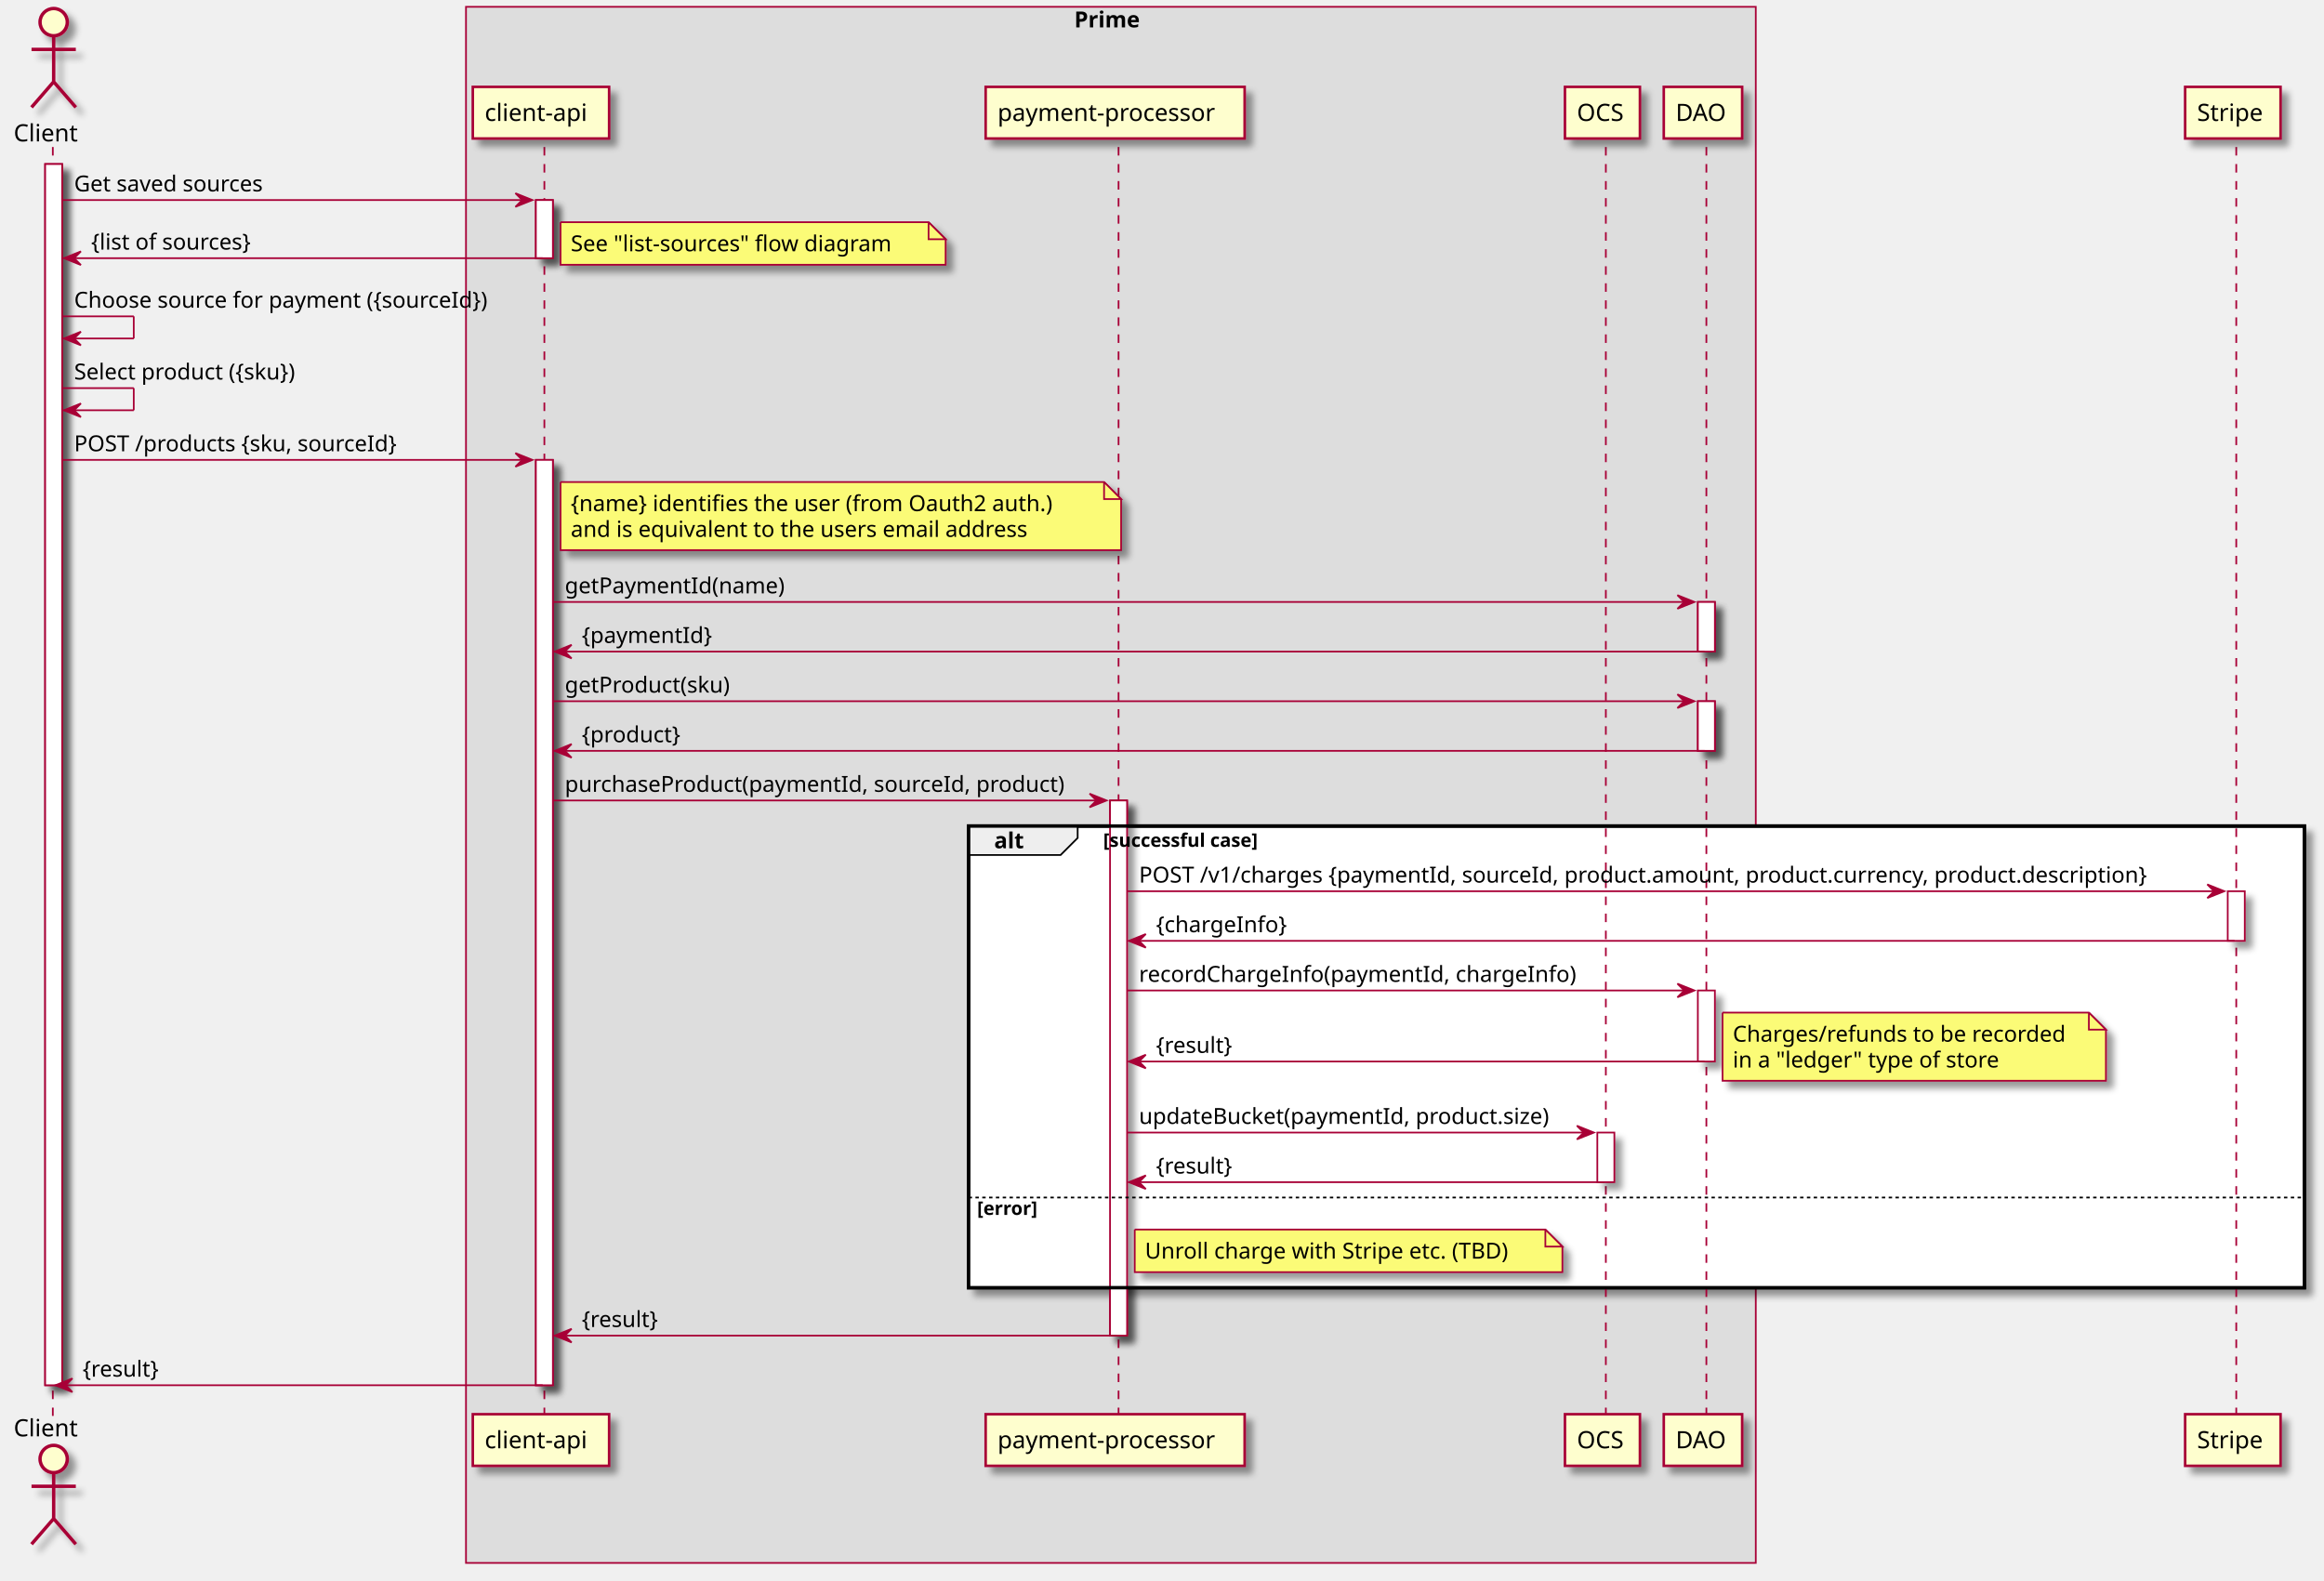
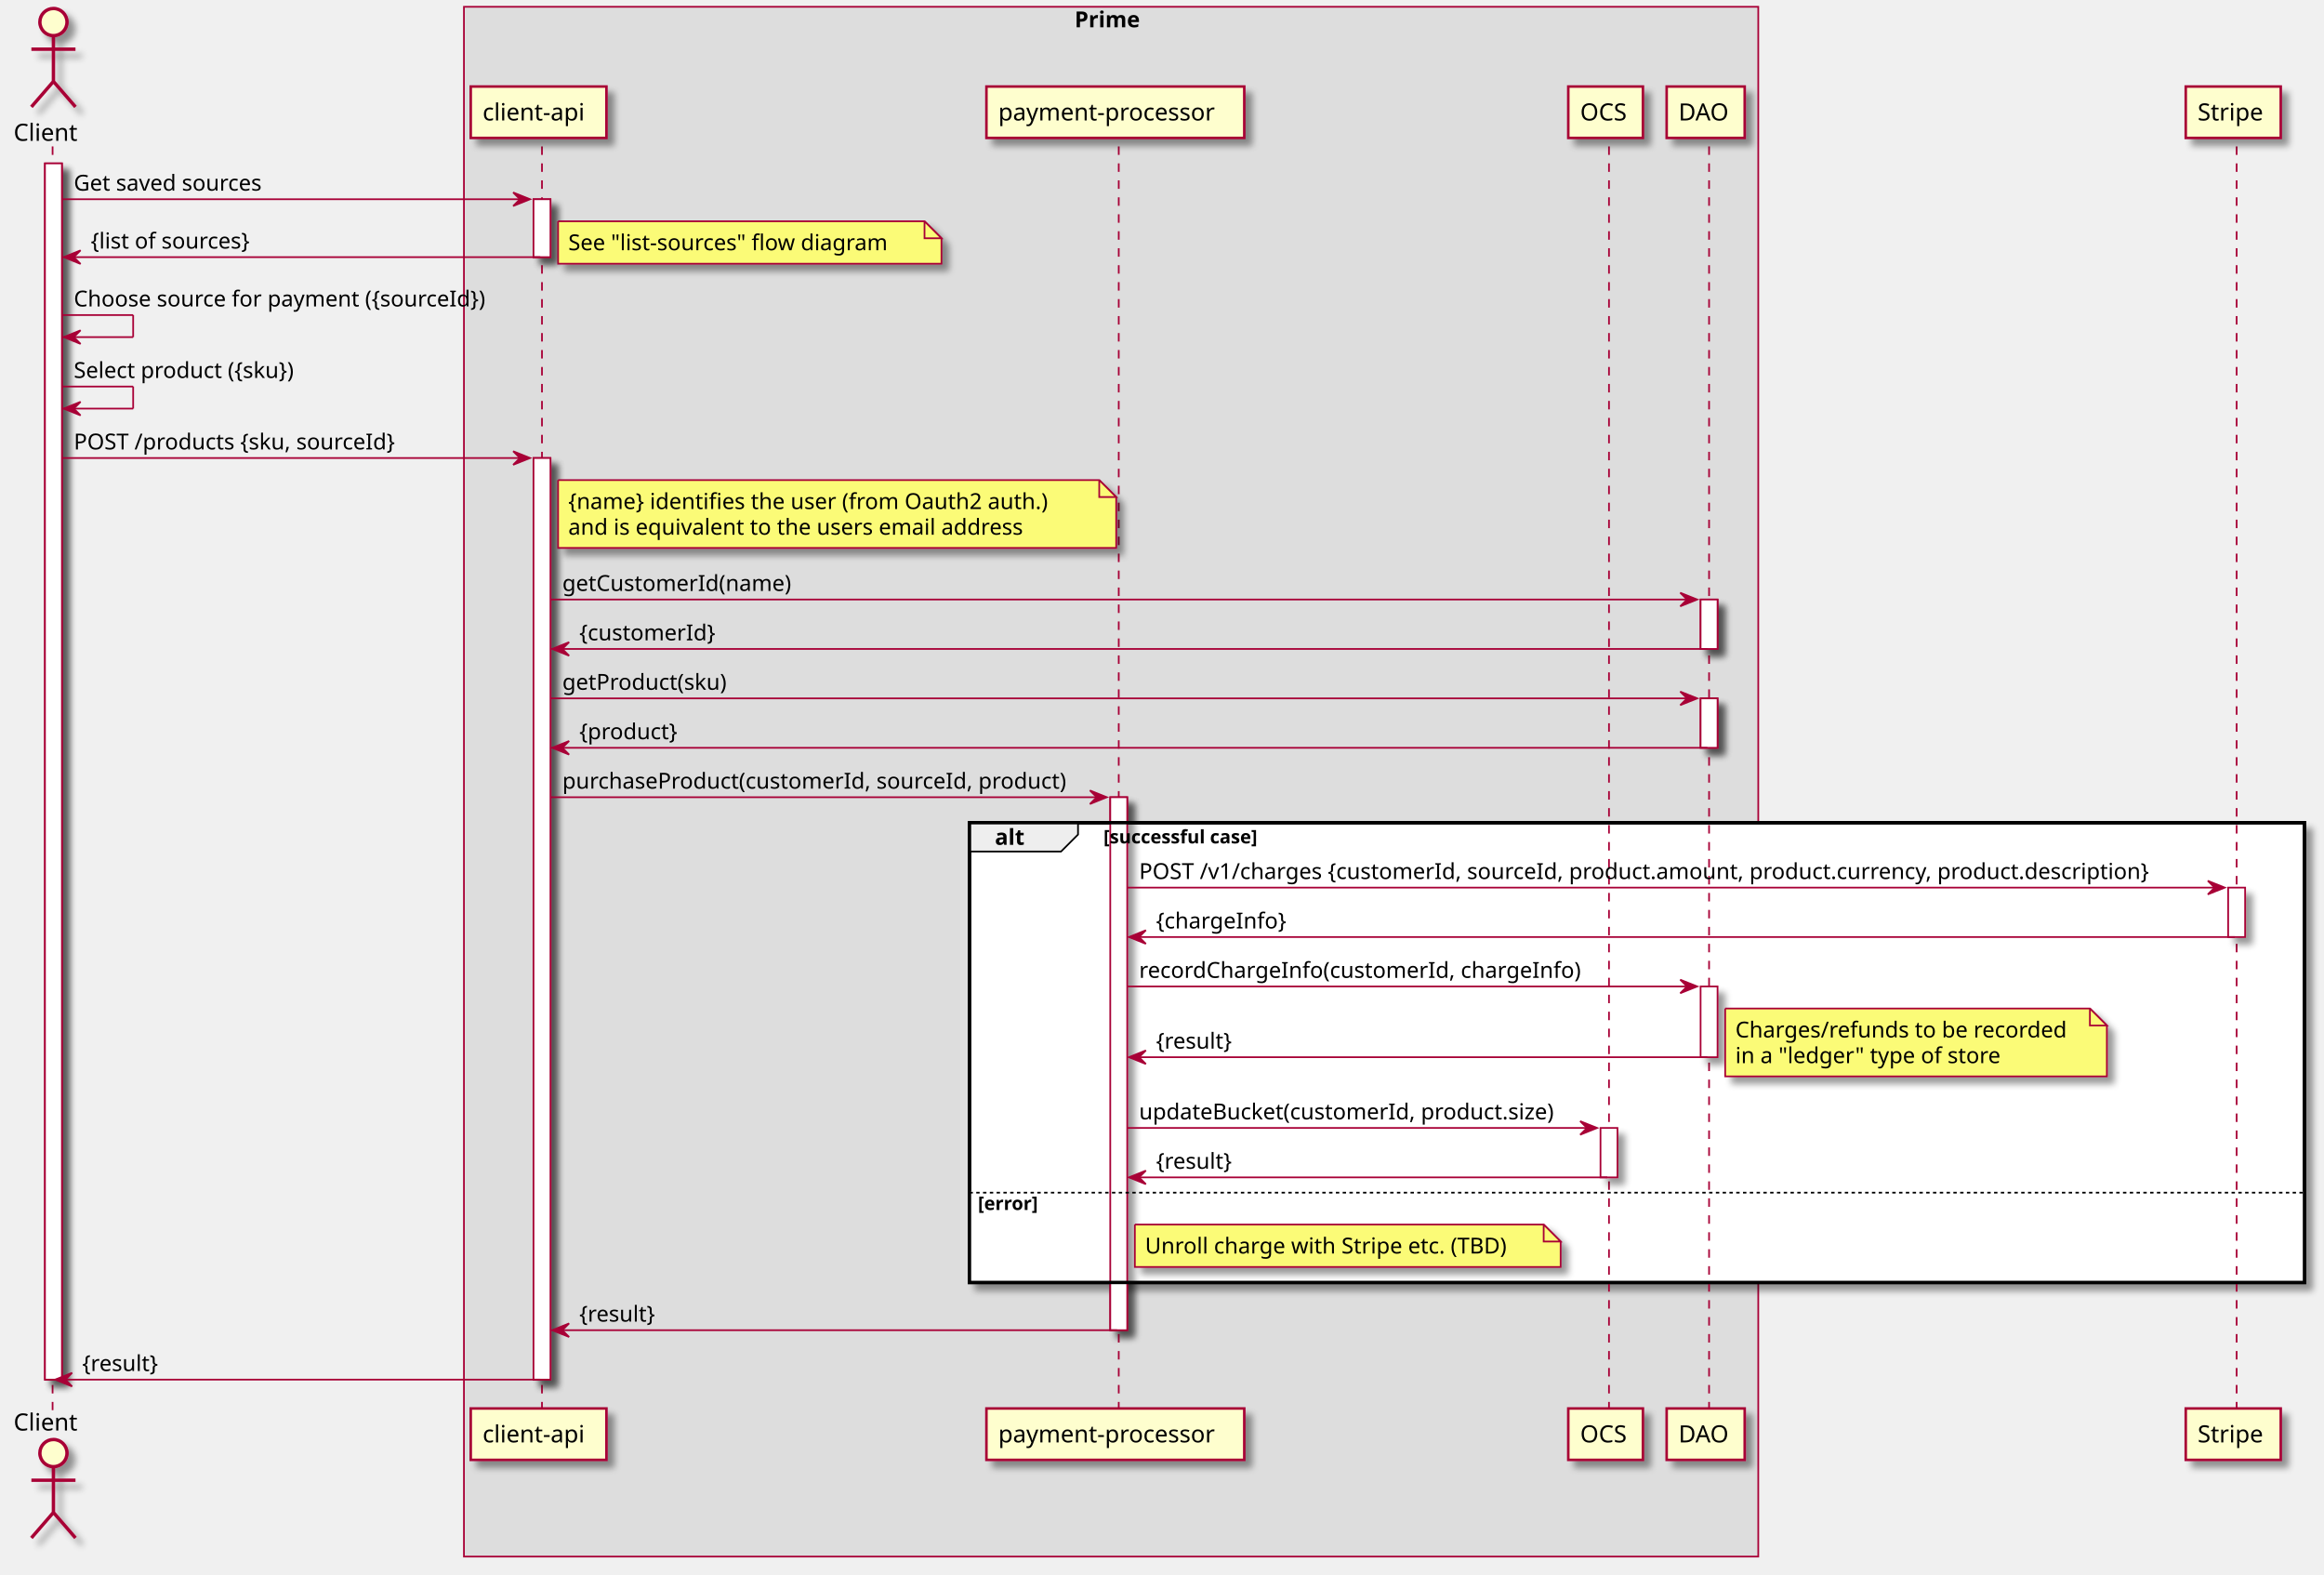
- <svg xmlns="http://www.w3.org/2000/svg" contentScriptType="application/ecmascript" contentStyleType="text/css" height="928px" preserveAspectRatio="none" style="width:1364px;height:928px;" version="1.1" viewBox="0 0 1364 928" width="1364px" zoomAndPan="magnify">
+ <svg xmlns="http://www.w3.org/2000/svg" contentScriptType="application/ecmascript" contentStyleType="text/css" height="928px" preserveAspectRatio="none" style="width:1370px;height:928px;" version="1.1" viewBox="0 0 1370 928" width="1370px" zoomAndPan="magnify">
  <defs>
-     <filter height="300%" id="fh6fslywe39qx" width="300%" x="-1" y="-1">
+     <filter height="300%" id="f14fv1jejfdomz" width="300%" x="-1" y="-1">
      <feGaussianBlur result="blurOut" stdDeviation="2.0" />
      <feColorMatrix in="blurOut" result="blurOut2" type="matrix" values="0 0 0 0 0 0 0 0 0 0 0 0 0 0 0 0 0 0 .4 0" />
      <feOffset dx="4.0" dy="4.0" in="blurOut2" result="blurOut3" />
      <feBlend in="SourceGraphic" in2="blurOut3" mode="normal" />
    </filter>
  </defs>
  <g>
-     <rect fill="#DDDDDD" height="913.453" style="stroke: #A80036; stroke-width: 1.0;" width="757" x="273.5" y="4" />
-     <text fill="#000000" font-family="sans-serif" font-size="13" font-weight="bold" lengthAdjust="spacingAndGlyphs" textLength="43" x="630.5" y="16.067">Prime</text>
-     <rect fill="#FFFFFF" filter="url(#fh6fslywe39qx)" height="716.859" style="stroke: #A80036; stroke-width: 1.0;" width="10" x="26.5" y="96.297" />
-     <rect fill="#FFFFFF" filter="url(#fh6fslywe39qx)" height="34.133" style="stroke: #A80036; stroke-width: 1.0;" width="10" x="314.5" y="117.43" />
-     <rect fill="#FFFFFF" filter="url(#fh6fslywe39qx)" height="543.195" style="stroke: #A80036; stroke-width: 1.0;" width="10" x="314.5" y="269.961" />
-     <rect fill="#FFFFFF" filter="url(#fh6fslywe39qx)" height="314.133" style="stroke: #A80036; stroke-width: 1.0;" width="10" x="651.5" y="469.891" />
-     <rect fill="#FFFFFF" filter="url(#fh6fslywe39qx)" height="29.133" style="stroke: #A80036; stroke-width: 1.0;" width="10" x="937.5" y="664.82" />
-     <rect fill="#FFFFFF" filter="url(#fh6fslywe39qx)" height="29.133" style="stroke: #A80036; stroke-width: 1.0;" width="10" x="996.5" y="353.359" />
-     <rect fill="#FFFFFF" filter="url(#fh6fslywe39qx)" height="29.133" style="stroke: #A80036; stroke-width: 1.0;" width="10" x="996.5" y="411.625" />
-     <rect fill="#FFFFFF" filter="url(#fh6fslywe39qx)" height="41.699" style="stroke: #A80036; stroke-width: 1.0;" width="10" x="996.5" y="581.422" />
-     <rect fill="#FFFFFF" filter="url(#fh6fslywe39qx)" height="29.133" style="stroke: #A80036; stroke-width: 1.0;" width="10" x="1307.5" y="523.156" />
-     <rect fill="#FFFFFF" filter="url(#fh6fslywe39qx)" height="271" style="stroke: #000000; stroke-width: 2.0;" width="784" x="568.5" y="484.891" />
-     <rect fill="#FFFFFF" height="53.938" style="stroke: none; stroke-width: 1.0;" width="784" x="568.5" y="701.953" />
+     <rect fill="#DDDDDD" height="913.453" style="stroke: #A80036; stroke-width: 1.0;" width="763" x="273.5" y="4" />
+     <text fill="#000000" font-family="sans-serif" font-size="13" font-weight="bold" lengthAdjust="spacingAndGlyphs" textLength="43" x="633.5" y="16.067">Prime</text>
+     <rect fill="#FFFFFF" filter="url(#f14fv1jejfdomz)" height="716.859" style="stroke: #A80036; stroke-width: 1.0;" width="10" x="26.5" y="96.297" />
+     <rect fill="#FFFFFF" filter="url(#f14fv1jejfdomz)" height="34.133" style="stroke: #A80036; stroke-width: 1.0;" width="10" x="314.5" y="117.43" />
+     <rect fill="#FFFFFF" filter="url(#f14fv1jejfdomz)" height="543.195" style="stroke: #A80036; stroke-width: 1.0;" width="10" x="314.5" y="269.961" />
+     <rect fill="#FFFFFF" filter="url(#f14fv1jejfdomz)" height="314.133" style="stroke: #A80036; stroke-width: 1.0;" width="10" x="654.5" y="469.891" />
+     <rect fill="#FFFFFF" filter="url(#f14fv1jejfdomz)" height="29.133" style="stroke: #A80036; stroke-width: 1.0;" width="10" x="943.5" y="664.82" />
+     <rect fill="#FFFFFF" filter="url(#f14fv1jejfdomz)" height="29.133" style="stroke: #A80036; stroke-width: 1.0;" width="10" x="1002.5" y="353.359" />
+     <rect fill="#FFFFFF" filter="url(#f14fv1jejfdomz)" height="29.133" style="stroke: #A80036; stroke-width: 1.0;" width="10" x="1002.5" y="411.625" />
+     <rect fill="#FFFFFF" filter="url(#f14fv1jejfdomz)" height="41.699" style="stroke: #A80036; stroke-width: 1.0;" width="10" x="1002.5" y="581.422" />
+     <rect fill="#FFFFFF" filter="url(#f14fv1jejfdomz)" height="29.133" style="stroke: #A80036; stroke-width: 1.0;" width="10" x="1313.5" y="523.156" />
+     <rect fill="#FFFFFF" filter="url(#f14fv1jejfdomz)" height="271" style="stroke: #000000; stroke-width: 2.0;" width="787" x="571.5" y="484.891" />
+     <rect fill="#FFFFFF" height="53.938" style="stroke: none; stroke-width: 1.0;" width="787" x="571.5" y="701.953" />
    <line style="stroke: #A80036; stroke-width: 1.0; stroke-dasharray: 5.0,5.0;" x1="31" x2="31" y1="86.297" y2="831.156" />
    <line style="stroke: #A80036; stroke-width: 1.0; stroke-dasharray: 5.0,5.0;" x1="319.5" x2="319.5" y1="86.297" y2="831.156" />
-     <line style="stroke: #A80036; stroke-width: 1.0; stroke-dasharray: 5.0,5.0;" x1="656.5" x2="656.5" y1="86.297" y2="831.156" />
-     <line style="stroke: #A80036; stroke-width: 1.0; stroke-dasharray: 5.0,5.0;" x1="942.5" x2="942.5" y1="86.297" y2="831.156" />
-     <line style="stroke: #A80036; stroke-width: 1.0; stroke-dasharray: 5.0,5.0;" x1="1001.5" x2="1001.5" y1="86.297" y2="831.156" />
-     <line style="stroke: #A80036; stroke-width: 1.0; stroke-dasharray: 5.0,5.0;" x1="1312.5" x2="1312.5" y1="86.297" y2="831.156" />
+     <line style="stroke: #A80036; stroke-width: 1.0; stroke-dasharray: 5.0,5.0;" x1="659.5" x2="659.5" y1="86.297" y2="831.156" />
+     <line style="stroke: #A80036; stroke-width: 1.0; stroke-dasharray: 5.0,5.0;" x1="948.5" x2="948.5" y1="86.297" y2="831.156" />
+     <line style="stroke: #A80036; stroke-width: 1.0; stroke-dasharray: 5.0,5.0;" x1="1007.5" x2="1007.5" y1="86.297" y2="831.156" />
+     <line style="stroke: #A80036; stroke-width: 1.0; stroke-dasharray: 5.0,5.0;" x1="1318.5" x2="1318.5" y1="86.297" y2="831.156" />
    <text fill="#000000" font-family="sans-serif" font-size="14" lengthAdjust="spacingAndGlyphs" textLength="41" x="8" y="82.995">Client</text>
-     <ellipse cx="31.5" cy="13" fill="#FEFECE" filter="url(#fh6fslywe39qx)" rx="8" ry="8" style="stroke: #A80036; stroke-width: 2.0;" />
-     <path d="M31.5,21 L31.5,48 M18.5,29 L44.5,29 M31.5,48 L18.5,63 M31.5,48 L44.5,63 " fill="none" filter="url(#fh6fslywe39qx)" style="stroke: #A80036; stroke-width: 2.0;" />
+     <ellipse cx="31.5" cy="13" fill="#FEFECE" filter="url(#f14fv1jejfdomz)" rx="8" ry="8" style="stroke: #A80036; stroke-width: 2.0;" />
+     <path d="M31.5,21 L31.5,48 M18.5,29 L44.5,29 M31.5,48 L18.5,63 M31.5,48 L44.5,63 " fill="none" filter="url(#f14fv1jejfdomz)" style="stroke: #A80036; stroke-width: 2.0;" />
    <text fill="#000000" font-family="sans-serif" font-size="14" lengthAdjust="spacingAndGlyphs" textLength="41" x="8" y="843.151">Client</text>
-     <ellipse cx="31.5" cy="856.453" fill="#FEFECE" filter="url(#fh6fslywe39qx)" rx="8" ry="8" style="stroke: #A80036; stroke-width: 2.0;" />
-     <path d="M31.5,864.453 L31.5,891.453 M18.5,872.453 L44.5,872.453 M31.5,891.453 L18.5,906.453 M31.5,891.453 L44.5,906.453 " fill="none" filter="url(#fh6fslywe39qx)" style="stroke: #A80036; stroke-width: 2.0;" />
-     <rect fill="#FEFECE" filter="url(#fh6fslywe39qx)" height="30.297" style="stroke: #A80036; stroke-width: 1.5;" width="80" x="277.5" y="51" />
+     <ellipse cx="31.5" cy="856.453" fill="#FEFECE" filter="url(#f14fv1jejfdomz)" rx="8" ry="8" style="stroke: #A80036; stroke-width: 2.0;" />
+     <path d="M31.5,864.453 L31.5,891.453 M18.5,872.453 L44.5,872.453 M31.5,891.453 L18.5,906.453 M31.5,891.453 L44.5,906.453 " fill="none" filter="url(#f14fv1jejfdomz)" style="stroke: #A80036; stroke-width: 2.0;" />
+     <rect fill="#FEFECE" filter="url(#f14fv1jejfdomz)" height="30.297" style="stroke: #A80036; stroke-width: 1.5;" width="80" x="277.5" y="51" />
    <text fill="#000000" font-family="sans-serif" font-size="14" lengthAdjust="spacingAndGlyphs" textLength="66" x="284.5" y="70.995">client-api</text>
-     <rect fill="#FEFECE" filter="url(#fh6fslywe39qx)" height="30.297" style="stroke: #A80036; stroke-width: 1.5;" width="80" x="277.5" y="830.156" />
+     <rect fill="#FEFECE" filter="url(#f14fv1jejfdomz)" height="30.297" style="stroke: #A80036; stroke-width: 1.5;" width="80" x="277.5" y="830.156" />
    <text fill="#000000" font-family="sans-serif" font-size="14" lengthAdjust="spacingAndGlyphs" textLength="66" x="284.5" y="850.151">client-api</text>
-     <rect fill="#FEFECE" filter="url(#fh6fslywe39qx)" height="30.297" style="stroke: #A80036; stroke-width: 1.5;" width="152" x="578.5" y="51" />
-     <text fill="#000000" font-family="sans-serif" font-size="14" lengthAdjust="spacingAndGlyphs" textLength="138" x="585.5" y="70.995">payment-processor</text>
-     <rect fill="#FEFECE" filter="url(#fh6fslywe39qx)" height="30.297" style="stroke: #A80036; stroke-width: 1.5;" width="152" x="578.5" y="830.156" />
-     <text fill="#000000" font-family="sans-serif" font-size="14" lengthAdjust="spacingAndGlyphs" textLength="138" x="585.5" y="850.151">payment-processor</text>
-     <rect fill="#FEFECE" filter="url(#fh6fslywe39qx)" height="30.297" style="stroke: #A80036; stroke-width: 1.5;" width="44" x="918.5" y="51" />
-     <text fill="#000000" font-family="sans-serif" font-size="14" lengthAdjust="spacingAndGlyphs" textLength="30" x="925.5" y="70.995">OCS</text>
-     <rect fill="#FEFECE" filter="url(#fh6fslywe39qx)" height="30.297" style="stroke: #A80036; stroke-width: 1.5;" width="44" x="918.5" y="830.156" />
-     <text fill="#000000" font-family="sans-serif" font-size="14" lengthAdjust="spacingAndGlyphs" textLength="30" x="925.5" y="850.151">OCS</text>
-     <rect fill="#FEFECE" filter="url(#fh6fslywe39qx)" height="30.297" style="stroke: #A80036; stroke-width: 1.5;" width="46" x="976.5" y="51" />
-     <text fill="#000000" font-family="sans-serif" font-size="14" lengthAdjust="spacingAndGlyphs" textLength="32" x="983.5" y="70.995">DAO</text>
-     <rect fill="#FEFECE" filter="url(#fh6fslywe39qx)" height="30.297" style="stroke: #A80036; stroke-width: 1.5;" width="46" x="976.5" y="830.156" />
-     <text fill="#000000" font-family="sans-serif" font-size="14" lengthAdjust="spacingAndGlyphs" textLength="32" x="983.5" y="850.151">DAO</text>
-     <rect fill="#FEFECE" filter="url(#fh6fslywe39qx)" height="30.297" style="stroke: #A80036; stroke-width: 1.5;" width="56" x="1282.5" y="51" />
-     <text fill="#000000" font-family="sans-serif" font-size="14" lengthAdjust="spacingAndGlyphs" textLength="42" x="1289.5" y="70.995">Stripe</text>
-     <rect fill="#FEFECE" filter="url(#fh6fslywe39qx)" height="30.297" style="stroke: #A80036; stroke-width: 1.5;" width="56" x="1282.5" y="830.156" />
-     <text fill="#000000" font-family="sans-serif" font-size="14" lengthAdjust="spacingAndGlyphs" textLength="42" x="1289.5" y="850.151">Stripe</text>
-     <rect fill="#FFFFFF" filter="url(#fh6fslywe39qx)" height="716.859" style="stroke: #A80036; stroke-width: 1.0;" width="10" x="26.5" y="96.297" />
-     <rect fill="#FFFFFF" filter="url(#fh6fslywe39qx)" height="34.133" style="stroke: #A80036; stroke-width: 1.0;" width="10" x="314.5" y="117.43" />
-     <rect fill="#FFFFFF" filter="url(#fh6fslywe39qx)" height="543.195" style="stroke: #A80036; stroke-width: 1.0;" width="10" x="314.5" y="269.961" />
-     <rect fill="#FFFFFF" filter="url(#fh6fslywe39qx)" height="314.133" style="stroke: #A80036; stroke-width: 1.0;" width="10" x="651.5" y="469.891" />
-     <rect fill="#FFFFFF" filter="url(#fh6fslywe39qx)" height="29.133" style="stroke: #A80036; stroke-width: 1.0;" width="10" x="937.5" y="664.82" />
-     <rect fill="#FFFFFF" filter="url(#fh6fslywe39qx)" height="29.133" style="stroke: #A80036; stroke-width: 1.0;" width="10" x="996.5" y="353.359" />
-     <rect fill="#FFFFFF" filter="url(#fh6fslywe39qx)" height="29.133" style="stroke: #A80036; stroke-width: 1.0;" width="10" x="996.5" y="411.625" />
-     <rect fill="#FFFFFF" filter="url(#fh6fslywe39qx)" height="41.699" style="stroke: #A80036; stroke-width: 1.0;" width="10" x="996.5" y="581.422" />
-     <rect fill="#FFFFFF" filter="url(#fh6fslywe39qx)" height="29.133" style="stroke: #A80036; stroke-width: 1.0;" width="10" x="1307.5" y="523.156" />
+     <rect fill="#FEFECE" filter="url(#f14fv1jejfdomz)" height="30.297" style="stroke: #A80036; stroke-width: 1.5;" width="152" x="581.5" y="51" />
+     <text fill="#000000" font-family="sans-serif" font-size="14" lengthAdjust="spacingAndGlyphs" textLength="138" x="588.5" y="70.995">payment-processor</text>
+     <rect fill="#FEFECE" filter="url(#f14fv1jejfdomz)" height="30.297" style="stroke: #A80036; stroke-width: 1.5;" width="152" x="581.5" y="830.156" />
+     <text fill="#000000" font-family="sans-serif" font-size="14" lengthAdjust="spacingAndGlyphs" textLength="138" x="588.5" y="850.151">payment-processor</text>
+     <rect fill="#FEFECE" filter="url(#f14fv1jejfdomz)" height="30.297" style="stroke: #A80036; stroke-width: 1.5;" width="44" x="924.5" y="51" />
+     <text fill="#000000" font-family="sans-serif" font-size="14" lengthAdjust="spacingAndGlyphs" textLength="30" x="931.5" y="70.995">OCS</text>
+     <rect fill="#FEFECE" filter="url(#f14fv1jejfdomz)" height="30.297" style="stroke: #A80036; stroke-width: 1.5;" width="44" x="924.5" y="830.156" />
+     <text fill="#000000" font-family="sans-serif" font-size="14" lengthAdjust="spacingAndGlyphs" textLength="30" x="931.5" y="850.151">OCS</text>
+     <rect fill="#FEFECE" filter="url(#f14fv1jejfdomz)" height="30.297" style="stroke: #A80036; stroke-width: 1.5;" width="46" x="982.5" y="51" />
+     <text fill="#000000" font-family="sans-serif" font-size="14" lengthAdjust="spacingAndGlyphs" textLength="32" x="989.5" y="70.995">DAO</text>
+     <rect fill="#FEFECE" filter="url(#f14fv1jejfdomz)" height="30.297" style="stroke: #A80036; stroke-width: 1.5;" width="46" x="982.5" y="830.156" />
+     <text fill="#000000" font-family="sans-serif" font-size="14" lengthAdjust="spacingAndGlyphs" textLength="32" x="989.5" y="850.151">DAO</text>
+     <rect fill="#FEFECE" filter="url(#f14fv1jejfdomz)" height="30.297" style="stroke: #A80036; stroke-width: 1.5;" width="56" x="1288.5" y="51" />
+     <text fill="#000000" font-family="sans-serif" font-size="14" lengthAdjust="spacingAndGlyphs" textLength="42" x="1295.5" y="70.995">Stripe</text>
+     <rect fill="#FEFECE" filter="url(#f14fv1jejfdomz)" height="30.297" style="stroke: #A80036; stroke-width: 1.5;" width="56" x="1288.5" y="830.156" />
+     <text fill="#000000" font-family="sans-serif" font-size="14" lengthAdjust="spacingAndGlyphs" textLength="42" x="1295.5" y="850.151">Stripe</text>
+     <rect fill="#FFFFFF" filter="url(#f14fv1jejfdomz)" height="716.859" style="stroke: #A80036; stroke-width: 1.0;" width="10" x="26.5" y="96.297" />
+     <rect fill="#FFFFFF" filter="url(#f14fv1jejfdomz)" height="34.133" style="stroke: #A80036; stroke-width: 1.0;" width="10" x="314.5" y="117.43" />
+     <rect fill="#FFFFFF" filter="url(#f14fv1jejfdomz)" height="543.195" style="stroke: #A80036; stroke-width: 1.0;" width="10" x="314.5" y="269.961" />
+     <rect fill="#FFFFFF" filter="url(#f14fv1jejfdomz)" height="314.133" style="stroke: #A80036; stroke-width: 1.0;" width="10" x="654.5" y="469.891" />
+     <rect fill="#FFFFFF" filter="url(#f14fv1jejfdomz)" height="29.133" style="stroke: #A80036; stroke-width: 1.0;" width="10" x="943.5" y="664.82" />
+     <rect fill="#FFFFFF" filter="url(#f14fv1jejfdomz)" height="29.133" style="stroke: #A80036; stroke-width: 1.0;" width="10" x="1002.5" y="353.359" />
+     <rect fill="#FFFFFF" filter="url(#f14fv1jejfdomz)" height="29.133" style="stroke: #A80036; stroke-width: 1.0;" width="10" x="1002.5" y="411.625" />
+     <rect fill="#FFFFFF" filter="url(#f14fv1jejfdomz)" height="41.699" style="stroke: #A80036; stroke-width: 1.0;" width="10" x="1002.5" y="581.422" />
+     <rect fill="#FFFFFF" filter="url(#f14fv1jejfdomz)" height="29.133" style="stroke: #A80036; stroke-width: 1.0;" width="10" x="1313.5" y="523.156" />
    <polygon fill="#A80036" points="302.5,113.43,312.5,117.43,302.5,121.43,306.5,117.43" style="stroke: #A80036; stroke-width: 1.0;" />
    <line style="stroke: #A80036; stroke-width: 1.0;" x1="36.5" x2="308.5" y1="117.43" y2="117.43" />
    <text fill="#000000" font-family="sans-serif" font-size="13" lengthAdjust="spacingAndGlyphs" textLength="120" x="43.5" y="112.364">Get saved sources</text>
    <polygon fill="#A80036" points="47.5,147.562,37.5,151.562,47.5,155.562,43.5,151.562" style="stroke: #A80036; stroke-width: 1.0;" />
    <line style="stroke: #A80036; stroke-width: 1.0;" x1="41.5" x2="318.5" y1="151.562" y2="151.562" />
    <text fill="#000000" font-family="sans-serif" font-size="13" lengthAdjust="spacingAndGlyphs" textLength="107" x="53.5" y="146.497">{list of sources}</text>
-     <path d="M329,130.43 L329,155.43 L555,155.43 L555,140.43 L545,130.43 L329,130.43 " fill="#FBFB77" filter="url(#fh6fslywe39qx)" style="stroke: #A80036; stroke-width: 1.0;" />
+     <path d="M329,130.43 L329,155.43 L555,155.43 L555,140.43 L545,130.43 L329,130.43 " fill="#FBFB77" filter="url(#f14fv1jejfdomz)" style="stroke: #A80036; stroke-width: 1.0;" />
    <path d="M545,130.43 L545,140.43 L555,140.43 L545,130.43 " fill="#FBFB77" style="stroke: #A80036; stroke-width: 1.0;" />
    <text fill="#000000" font-family="sans-serif" font-size="13" lengthAdjust="spacingAndGlyphs" textLength="205" x="335" y="147.497">See "list-sources" flow diagram</text>
    <line style="stroke: #A80036; stroke-width: 1.0;" x1="36.5" x2="78.5" y1="185.695" y2="185.695" />
    <line style="stroke: #A80036; stroke-width: 1.0;" x1="78.5" x2="78.5" y1="185.695" y2="198.695" />
    <line style="stroke: #A80036; stroke-width: 1.0;" x1="37.5" x2="78.5" y1="198.695" y2="198.695" />
    <polygon fill="#A80036" points="47.5,194.695,37.5,198.695,47.5,202.695,43.5,198.695" style="stroke: #A80036; stroke-width: 1.0;" />
    <text fill="#000000" font-family="sans-serif" font-size="13" lengthAdjust="spacingAndGlyphs" textLength="264" x="43.5" y="180.629">Choose source for payment ({sourceId})</text>
    <line style="stroke: #A80036; stroke-width: 1.0;" x1="36.5" x2="78.5" y1="227.828" y2="227.828" />
    <line style="stroke: #A80036; stroke-width: 1.0;" x1="78.5" x2="78.5" y1="227.828" y2="240.828" />
    <line style="stroke: #A80036; stroke-width: 1.0;" x1="37.5" x2="78.5" y1="240.828" y2="240.828" />
    <polygon fill="#A80036" points="47.5,236.828,37.5,240.828,47.5,244.828,43.5,240.828" style="stroke: #A80036; stroke-width: 1.0;" />
    <text fill="#000000" font-family="sans-serif" font-size="13" lengthAdjust="spacingAndGlyphs" textLength="146" x="43.5" y="222.762">Select product ({sku})</text>
    <polygon fill="#A80036" points="302.5,265.961,312.5,269.961,302.5,273.961,306.5,269.961" style="stroke: #A80036; stroke-width: 1.0;" />
    <line style="stroke: #A80036; stroke-width: 1.0;" x1="36.5" x2="308.5" y1="269.961" y2="269.961" />
    <text fill="#000000" font-family="sans-serif" font-size="13" lengthAdjust="spacingAndGlyphs" textLength="204" x="43.5" y="264.895">POST /products {sku, sourceId}</text>
-     <path d="M329,282.961 L329,322.961 L658,322.961 L658,292.961 L648,282.961 L329,282.961 " fill="#FBFB77" filter="url(#fh6fslywe39qx)" style="stroke: #A80036; stroke-width: 1.0;" />
+     <path d="M329,282.961 L329,322.961 L658,322.961 L658,292.961 L648,282.961 L329,282.961 " fill="#FBFB77" filter="url(#f14fv1jejfdomz)" style="stroke: #A80036; stroke-width: 1.0;" />
    <path d="M648,282.961 L648,292.961 L658,292.961 L648,282.961 " fill="#FBFB77" style="stroke: #A80036; stroke-width: 1.0;" />
    <text fill="#000000" font-family="sans-serif" font-size="13" lengthAdjust="spacingAndGlyphs" textLength="308" x="335" y="300.028">{name} identifies the user (from Oauth2 auth.)</text>
    <text fill="#000000" font-family="sans-serif" font-size="13" lengthAdjust="spacingAndGlyphs" textLength="289" x="335" y="315.161">and is equivalent to the users email address</text>
-     <polygon fill="#A80036" points="984.5,349.359,994.5,353.359,984.5,357.359,988.5,353.359" style="stroke: #A80036; stroke-width: 1.0;" />
-     <line style="stroke: #A80036; stroke-width: 1.0;" x1="324.5" x2="990.5" y1="353.359" y2="353.359" />
-     <text fill="#000000" font-family="sans-serif" font-size="13" lengthAdjust="spacingAndGlyphs" textLength="138" x="331.5" y="348.293">getPaymentId(name)</text>
+     <polygon fill="#A80036" points="990.5,349.359,1000.5,353.359,990.5,357.359,994.5,353.359" style="stroke: #A80036; stroke-width: 1.0;" />
+     <line style="stroke: #A80036; stroke-width: 1.0;" x1="324.5" x2="996.5" y1="353.359" y2="353.359" />
+     <text fill="#000000" font-family="sans-serif" font-size="13" lengthAdjust="spacingAndGlyphs" textLength="143" x="331.5" y="348.293">getCustomerId(name)</text>
    <polygon fill="#A80036" points="335.5,378.492,325.5,382.492,335.5,386.492,331.5,382.492" style="stroke: #A80036; stroke-width: 1.0;" />
-     <line style="stroke: #A80036; stroke-width: 1.0;" x1="329.5" x2="1000.5" y1="382.492" y2="382.492" />
-     <text fill="#000000" font-family="sans-serif" font-size="13" lengthAdjust="spacingAndGlyphs" textLength="86" x="341.5" y="377.426">{paymentId}</text>
-     <polygon fill="#A80036" points="984.5,407.625,994.5,411.625,984.5,415.625,988.5,411.625" style="stroke: #A80036; stroke-width: 1.0;" />
-     <line style="stroke: #A80036; stroke-width: 1.0;" x1="324.5" x2="990.5" y1="411.625" y2="411.625" />
+     <line style="stroke: #A80036; stroke-width: 1.0;" x1="329.5" x2="1006.5" y1="382.492" y2="382.492" />
+     <text fill="#000000" font-family="sans-serif" font-size="13" lengthAdjust="spacingAndGlyphs" textLength="89" x="341.5" y="377.426">{customerId}</text>
+     <polygon fill="#A80036" points="990.5,407.625,1000.5,411.625,990.5,415.625,994.5,411.625" style="stroke: #A80036; stroke-width: 1.0;" />
+     <line style="stroke: #A80036; stroke-width: 1.0;" x1="324.5" x2="996.5" y1="411.625" y2="411.625" />
    <text fill="#000000" font-family="sans-serif" font-size="13" lengthAdjust="spacingAndGlyphs" textLength="103" x="331.5" y="406.559">getProduct(sku)</text>
    <polygon fill="#A80036" points="335.5,436.758,325.5,440.758,335.5,444.758,331.5,440.758" style="stroke: #A80036; stroke-width: 1.0;" />
-     <line style="stroke: #A80036; stroke-width: 1.0;" x1="329.5" x2="1000.5" y1="440.758" y2="440.758" />
+     <line style="stroke: #A80036; stroke-width: 1.0;" x1="329.5" x2="1006.5" y1="440.758" y2="440.758" />
    <text fill="#000000" font-family="sans-serif" font-size="13" lengthAdjust="spacingAndGlyphs" textLength="65" x="341.5" y="435.692">{product}</text>
-     <polygon fill="#A80036" points="639.5,465.891,649.5,469.891,639.5,473.891,643.5,469.891" style="stroke: #A80036; stroke-width: 1.0;" />
-     <line style="stroke: #A80036; stroke-width: 1.0;" x1="324.5" x2="645.5" y1="469.891" y2="469.891" />
-     <text fill="#000000" font-family="sans-serif" font-size="13" lengthAdjust="spacingAndGlyphs" textLength="308" x="331.5" y="464.825">purchaseProduct(paymentId, sourceId, product)</text>
-     <path d="M568.5,484.891 L632.5,484.891 L632.5,491.891 L622.5,501.891 L568.5,501.891 L568.5,484.891 " fill="#EEEEEE" style="stroke: #000000; stroke-width: 1.0;" />
-     <rect fill="none" height="271" style="stroke: #000000; stroke-width: 2.0;" width="784" x="568.5" y="484.891" />
-     <text fill="#000000" font-family="sans-serif" font-size="13" font-weight="bold" lengthAdjust="spacingAndGlyphs" textLength="19" x="583.5" y="497.957">alt</text>
-     <text fill="#000000" font-family="sans-serif" font-size="11" font-weight="bold" lengthAdjust="spacingAndGlyphs" textLength="109" x="647.5" y="497.101">[successful case]</text>
-     <polygon fill="#A80036" points="1295.5,519.156,1305.5,523.156,1295.5,527.156,1299.5,523.156" style="stroke: #A80036; stroke-width: 1.0;" />
-     <line style="stroke: #A80036; stroke-width: 1.0;" x1="661.5" x2="1301.5" y1="523.156" y2="523.156" />
-     <text fill="#000000" font-family="sans-serif" font-size="13" lengthAdjust="spacingAndGlyphs" textLength="627" x="668.5" y="518.09">POST /v1/charges {paymentId, sourceId, product.amount, product.currency, product.description}</text>
-     <polygon fill="#A80036" points="672.5,548.289,662.5,552.289,672.5,556.289,668.5,552.289" style="stroke: #A80036; stroke-width: 1.0;" />
-     <line style="stroke: #A80036; stroke-width: 1.0;" x1="666.5" x2="1311.5" y1="552.289" y2="552.289" />
-     <text fill="#000000" font-family="sans-serif" font-size="13" lengthAdjust="spacingAndGlyphs" textLength="85" x="678.5" y="547.223">{chargeInfo}</text>
-     <polygon fill="#A80036" points="984.5,577.422,994.5,581.422,984.5,585.422,988.5,581.422" style="stroke: #A80036; stroke-width: 1.0;" />
-     <line style="stroke: #A80036; stroke-width: 1.0;" x1="661.5" x2="990.5" y1="581.422" y2="581.422" />
-     <text fill="#000000" font-family="sans-serif" font-size="13" lengthAdjust="spacingAndGlyphs" textLength="269" x="668.5" y="576.356">recordChargeInfo(paymentId, chargeInfo)</text>
-     <polygon fill="#A80036" points="672.5,619.121,662.5,623.121,672.5,627.121,668.5,623.121" style="stroke: #A80036; stroke-width: 1.0;" />
-     <line style="stroke: #A80036; stroke-width: 1.0;" x1="666.5" x2="1000.5" y1="623.121" y2="623.121" />
-     <text fill="#000000" font-family="sans-serif" font-size="13" lengthAdjust="spacingAndGlyphs" textLength="53" x="678.5" y="618.055">{result}</text>
-     <path d="M1011,594.422 L1011,634.422 L1236,634.422 L1236,604.422 L1226,594.422 L1011,594.422 " fill="#FBFB77" filter="url(#fh6fslywe39qx)" style="stroke: #A80036; stroke-width: 1.0;" />
-     <path d="M1226,594.422 L1226,604.422 L1236,604.422 L1226,594.422 " fill="#FBFB77" style="stroke: #A80036; stroke-width: 1.0;" />
-     <text fill="#000000" font-family="sans-serif" font-size="13" lengthAdjust="spacingAndGlyphs" textLength="204" x="1017" y="611.489">Charges/refunds to be recorded</text>
-     <text fill="#000000" font-family="sans-serif" font-size="13" lengthAdjust="spacingAndGlyphs" textLength="168" x="1017" y="626.622">in a "ledger" type of store</text>
-     <polygon fill="#A80036" points="925.5,660.82,935.5,664.82,925.5,668.82,929.5,664.82" style="stroke: #A80036; stroke-width: 1.0;" />
-     <line style="stroke: #A80036; stroke-width: 1.0;" x1="661.5" x2="931.5" y1="664.82" y2="664.82" />
-     <text fill="#000000" font-family="sans-serif" font-size="13" lengthAdjust="spacingAndGlyphs" textLength="257" x="668.5" y="659.754">updateBucket(paymentId, product.size)</text>
-     <polygon fill="#A80036" points="672.5,689.953,662.5,693.953,672.5,697.953,668.5,693.953" style="stroke: #A80036; stroke-width: 1.0;" />
-     <line style="stroke: #A80036; stroke-width: 1.0;" x1="666.5" x2="941.5" y1="693.953" y2="693.953" />
-     <text fill="#000000" font-family="sans-serif" font-size="13" lengthAdjust="spacingAndGlyphs" textLength="53" x="678.5" y="688.887">{result}</text>
-     <line style="stroke: #000000; stroke-width: 1.0; stroke-dasharray: 2.0,2.0;" x1="568.5" x2="1352.5" y1="702.953" y2="702.953" />
-     <text fill="#000000" font-family="sans-serif" font-size="11" font-weight="bold" lengthAdjust="spacingAndGlyphs" textLength="40" x="573.5" y="713.164">[error]</text>
-     <path d="M666,721.758 L666,746.758 L917,746.758 L917,731.758 L907,721.758 L666,721.758 " fill="#FBFB77" filter="url(#fh6fslywe39qx)" style="stroke: #A80036; stroke-width: 1.0;" />
-     <path d="M907,721.758 L907,731.758 L917,731.758 L907,721.758 " fill="#FBFB77" style="stroke: #A80036; stroke-width: 1.0;" />
-     <text fill="#000000" font-family="sans-serif" font-size="13" lengthAdjust="spacingAndGlyphs" textLength="230" x="672" y="738.825">Unroll charge with Stripe etc. (TBD)</text>
+     <polygon fill="#A80036" points="642.5,465.891,652.5,469.891,642.5,473.891,646.5,469.891" style="stroke: #A80036; stroke-width: 1.0;" />
+     <line style="stroke: #A80036; stroke-width: 1.0;" x1="324.5" x2="648.5" y1="469.891" y2="469.891" />
+     <text fill="#000000" font-family="sans-serif" font-size="13" lengthAdjust="spacingAndGlyphs" textLength="311" x="331.5" y="464.825">purchaseProduct(customerId, sourceId, product)</text>
+     <path d="M571.5,484.891 L635.5,484.891 L635.5,491.891 L625.5,501.891 L571.5,501.891 L571.5,484.891 " fill="#EEEEEE" style="stroke: #000000; stroke-width: 1.0;" />
+     <rect fill="none" height="271" style="stroke: #000000; stroke-width: 2.0;" width="787" x="571.5" y="484.891" />
+     <text fill="#000000" font-family="sans-serif" font-size="13" font-weight="bold" lengthAdjust="spacingAndGlyphs" textLength="19" x="586.5" y="497.957">alt</text>
+     <text fill="#000000" font-family="sans-serif" font-size="11" font-weight="bold" lengthAdjust="spacingAndGlyphs" textLength="109" x="650.5" y="497.101">[successful case]</text>
+     <polygon fill="#A80036" points="1301.5,519.156,1311.5,523.156,1301.5,527.156,1305.5,523.156" style="stroke: #A80036; stroke-width: 1.0;" />
+     <line style="stroke: #A80036; stroke-width: 1.0;" x1="664.5" x2="1307.5" y1="523.156" y2="523.156" />
+     <text fill="#000000" font-family="sans-serif" font-size="13" lengthAdjust="spacingAndGlyphs" textLength="630" x="671.5" y="518.09">POST /v1/charges {customerId, sourceId, product.amount, product.currency, product.description}</text>
+     <polygon fill="#A80036" points="675.5,548.289,665.5,552.289,675.5,556.289,671.5,552.289" style="stroke: #A80036; stroke-width: 1.0;" />
+     <line style="stroke: #A80036; stroke-width: 1.0;" x1="669.5" x2="1317.5" y1="552.289" y2="552.289" />
+     <text fill="#000000" font-family="sans-serif" font-size="13" lengthAdjust="spacingAndGlyphs" textLength="85" x="681.5" y="547.223">{chargeInfo}</text>
+     <polygon fill="#A80036" points="990.5,577.422,1000.5,581.422,990.5,585.422,994.5,581.422" style="stroke: #A80036; stroke-width: 1.0;" />
+     <line style="stroke: #A80036; stroke-width: 1.0;" x1="664.5" x2="996.5" y1="581.422" y2="581.422" />
+     <text fill="#000000" font-family="sans-serif" font-size="13" lengthAdjust="spacingAndGlyphs" textLength="272" x="671.5" y="576.356">recordChargeInfo(customerId, chargeInfo)</text>
+     <polygon fill="#A80036" points="675.5,619.121,665.5,623.121,675.5,627.121,671.5,623.121" style="stroke: #A80036; stroke-width: 1.0;" />
+     <line style="stroke: #A80036; stroke-width: 1.0;" x1="669.5" x2="1006.5" y1="623.121" y2="623.121" />
+     <text fill="#000000" font-family="sans-serif" font-size="13" lengthAdjust="spacingAndGlyphs" textLength="53" x="681.5" y="618.055">{result}</text>
+     <path d="M1017,594.422 L1017,634.422 L1242,634.422 L1242,604.422 L1232,594.422 L1017,594.422 " fill="#FBFB77" filter="url(#f14fv1jejfdomz)" style="stroke: #A80036; stroke-width: 1.0;" />
+     <path d="M1232,594.422 L1232,604.422 L1242,604.422 L1232,594.422 " fill="#FBFB77" style="stroke: #A80036; stroke-width: 1.0;" />
+     <text fill="#000000" font-family="sans-serif" font-size="13" lengthAdjust="spacingAndGlyphs" textLength="204" x="1023" y="611.489">Charges/refunds to be recorded</text>
+     <text fill="#000000" font-family="sans-serif" font-size="13" lengthAdjust="spacingAndGlyphs" textLength="168" x="1023" y="626.622">in a "ledger" type of store</text>
+     <polygon fill="#A80036" points="931.5,660.82,941.5,664.82,931.5,668.82,935.5,664.82" style="stroke: #A80036; stroke-width: 1.0;" />
+     <line style="stroke: #A80036; stroke-width: 1.0;" x1="664.5" x2="937.5" y1="664.82" y2="664.82" />
+     <text fill="#000000" font-family="sans-serif" font-size="13" lengthAdjust="spacingAndGlyphs" textLength="260" x="671.5" y="659.754">updateBucket(customerId, product.size)</text>
+     <polygon fill="#A80036" points="675.5,689.953,665.5,693.953,675.5,697.953,671.5,693.953" style="stroke: #A80036; stroke-width: 1.0;" />
+     <line style="stroke: #A80036; stroke-width: 1.0;" x1="669.5" x2="947.5" y1="693.953" y2="693.953" />
+     <text fill="#000000" font-family="sans-serif" font-size="13" lengthAdjust="spacingAndGlyphs" textLength="53" x="681.5" y="688.887">{result}</text>
+     <line style="stroke: #000000; stroke-width: 1.0; stroke-dasharray: 2.0,2.0;" x1="571.5" x2="1358.5" y1="702.953" y2="702.953" />
+     <text fill="#000000" font-family="sans-serif" font-size="11" font-weight="bold" lengthAdjust="spacingAndGlyphs" textLength="40" x="576.5" y="713.164">[error]</text>
+     <path d="M669,721.758 L669,746.758 L920,746.758 L920,731.758 L910,721.758 L669,721.758 " fill="#FBFB77" filter="url(#f14fv1jejfdomz)" style="stroke: #A80036; stroke-width: 1.0;" />
+     <path d="M910,721.758 L910,731.758 L920,731.758 L910,721.758 " fill="#FBFB77" style="stroke: #A80036; stroke-width: 1.0;" />
+     <text fill="#000000" font-family="sans-serif" font-size="13" lengthAdjust="spacingAndGlyphs" textLength="230" x="675" y="738.825">Unroll charge with Stripe etc. (TBD)</text>
    <polygon fill="#A80036" points="335.5,780.023,325.5,784.023,335.5,788.023,331.5,784.023" style="stroke: #A80036; stroke-width: 1.0;" />
-     <line style="stroke: #A80036; stroke-width: 1.0;" x1="329.5" x2="655.5" y1="784.023" y2="784.023" />
+     <line style="stroke: #A80036; stroke-width: 1.0;" x1="329.5" x2="658.5" y1="784.023" y2="784.023" />
    <text fill="#000000" font-family="sans-serif" font-size="13" lengthAdjust="spacingAndGlyphs" textLength="53" x="341.5" y="778.957">{result}</text>
    <polygon fill="#A80036" points="42.5,809.156,32.5,813.156,42.5,817.156,38.5,813.156" style="stroke: #A80036; stroke-width: 1.0;" />
    <line style="stroke: #A80036; stroke-width: 1.0;" x1="36.5" x2="318.5" y1="813.156" y2="813.156" />
    <text fill="#000000" font-family="sans-serif" font-size="13" lengthAdjust="spacingAndGlyphs" textLength="53" x="48.5" y="808.09">{result}</text>
  </g>
</svg>
